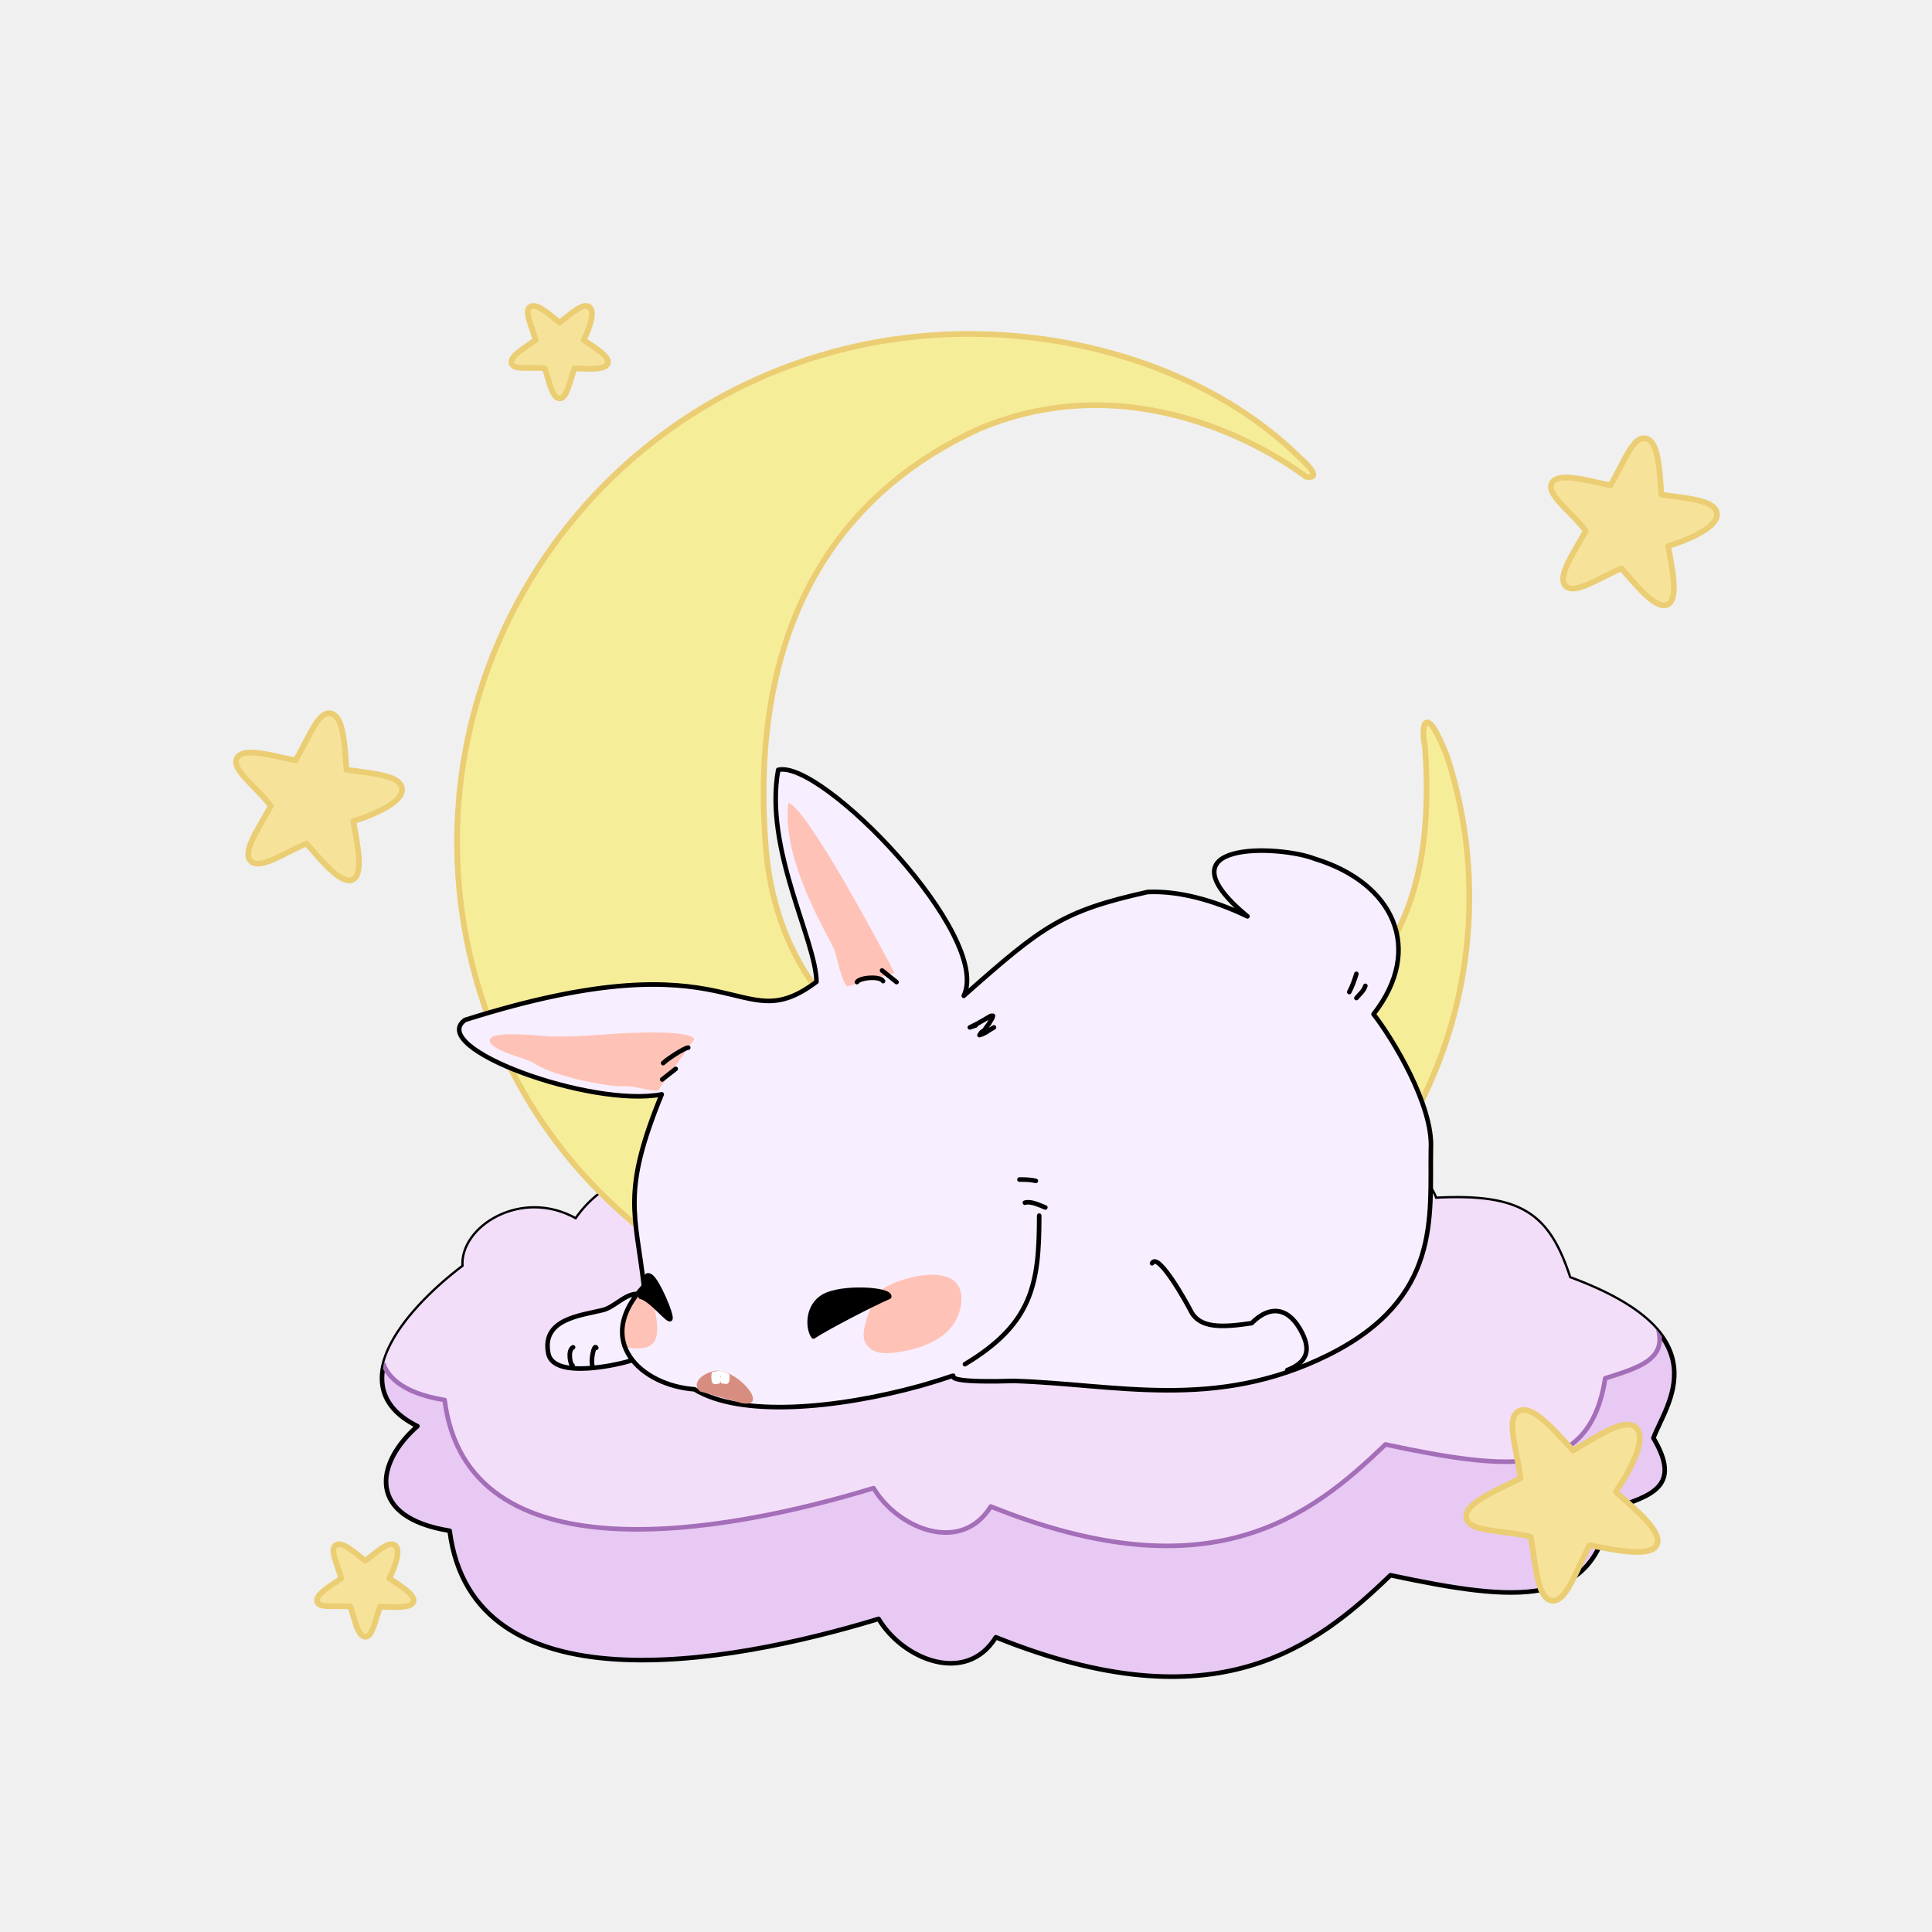
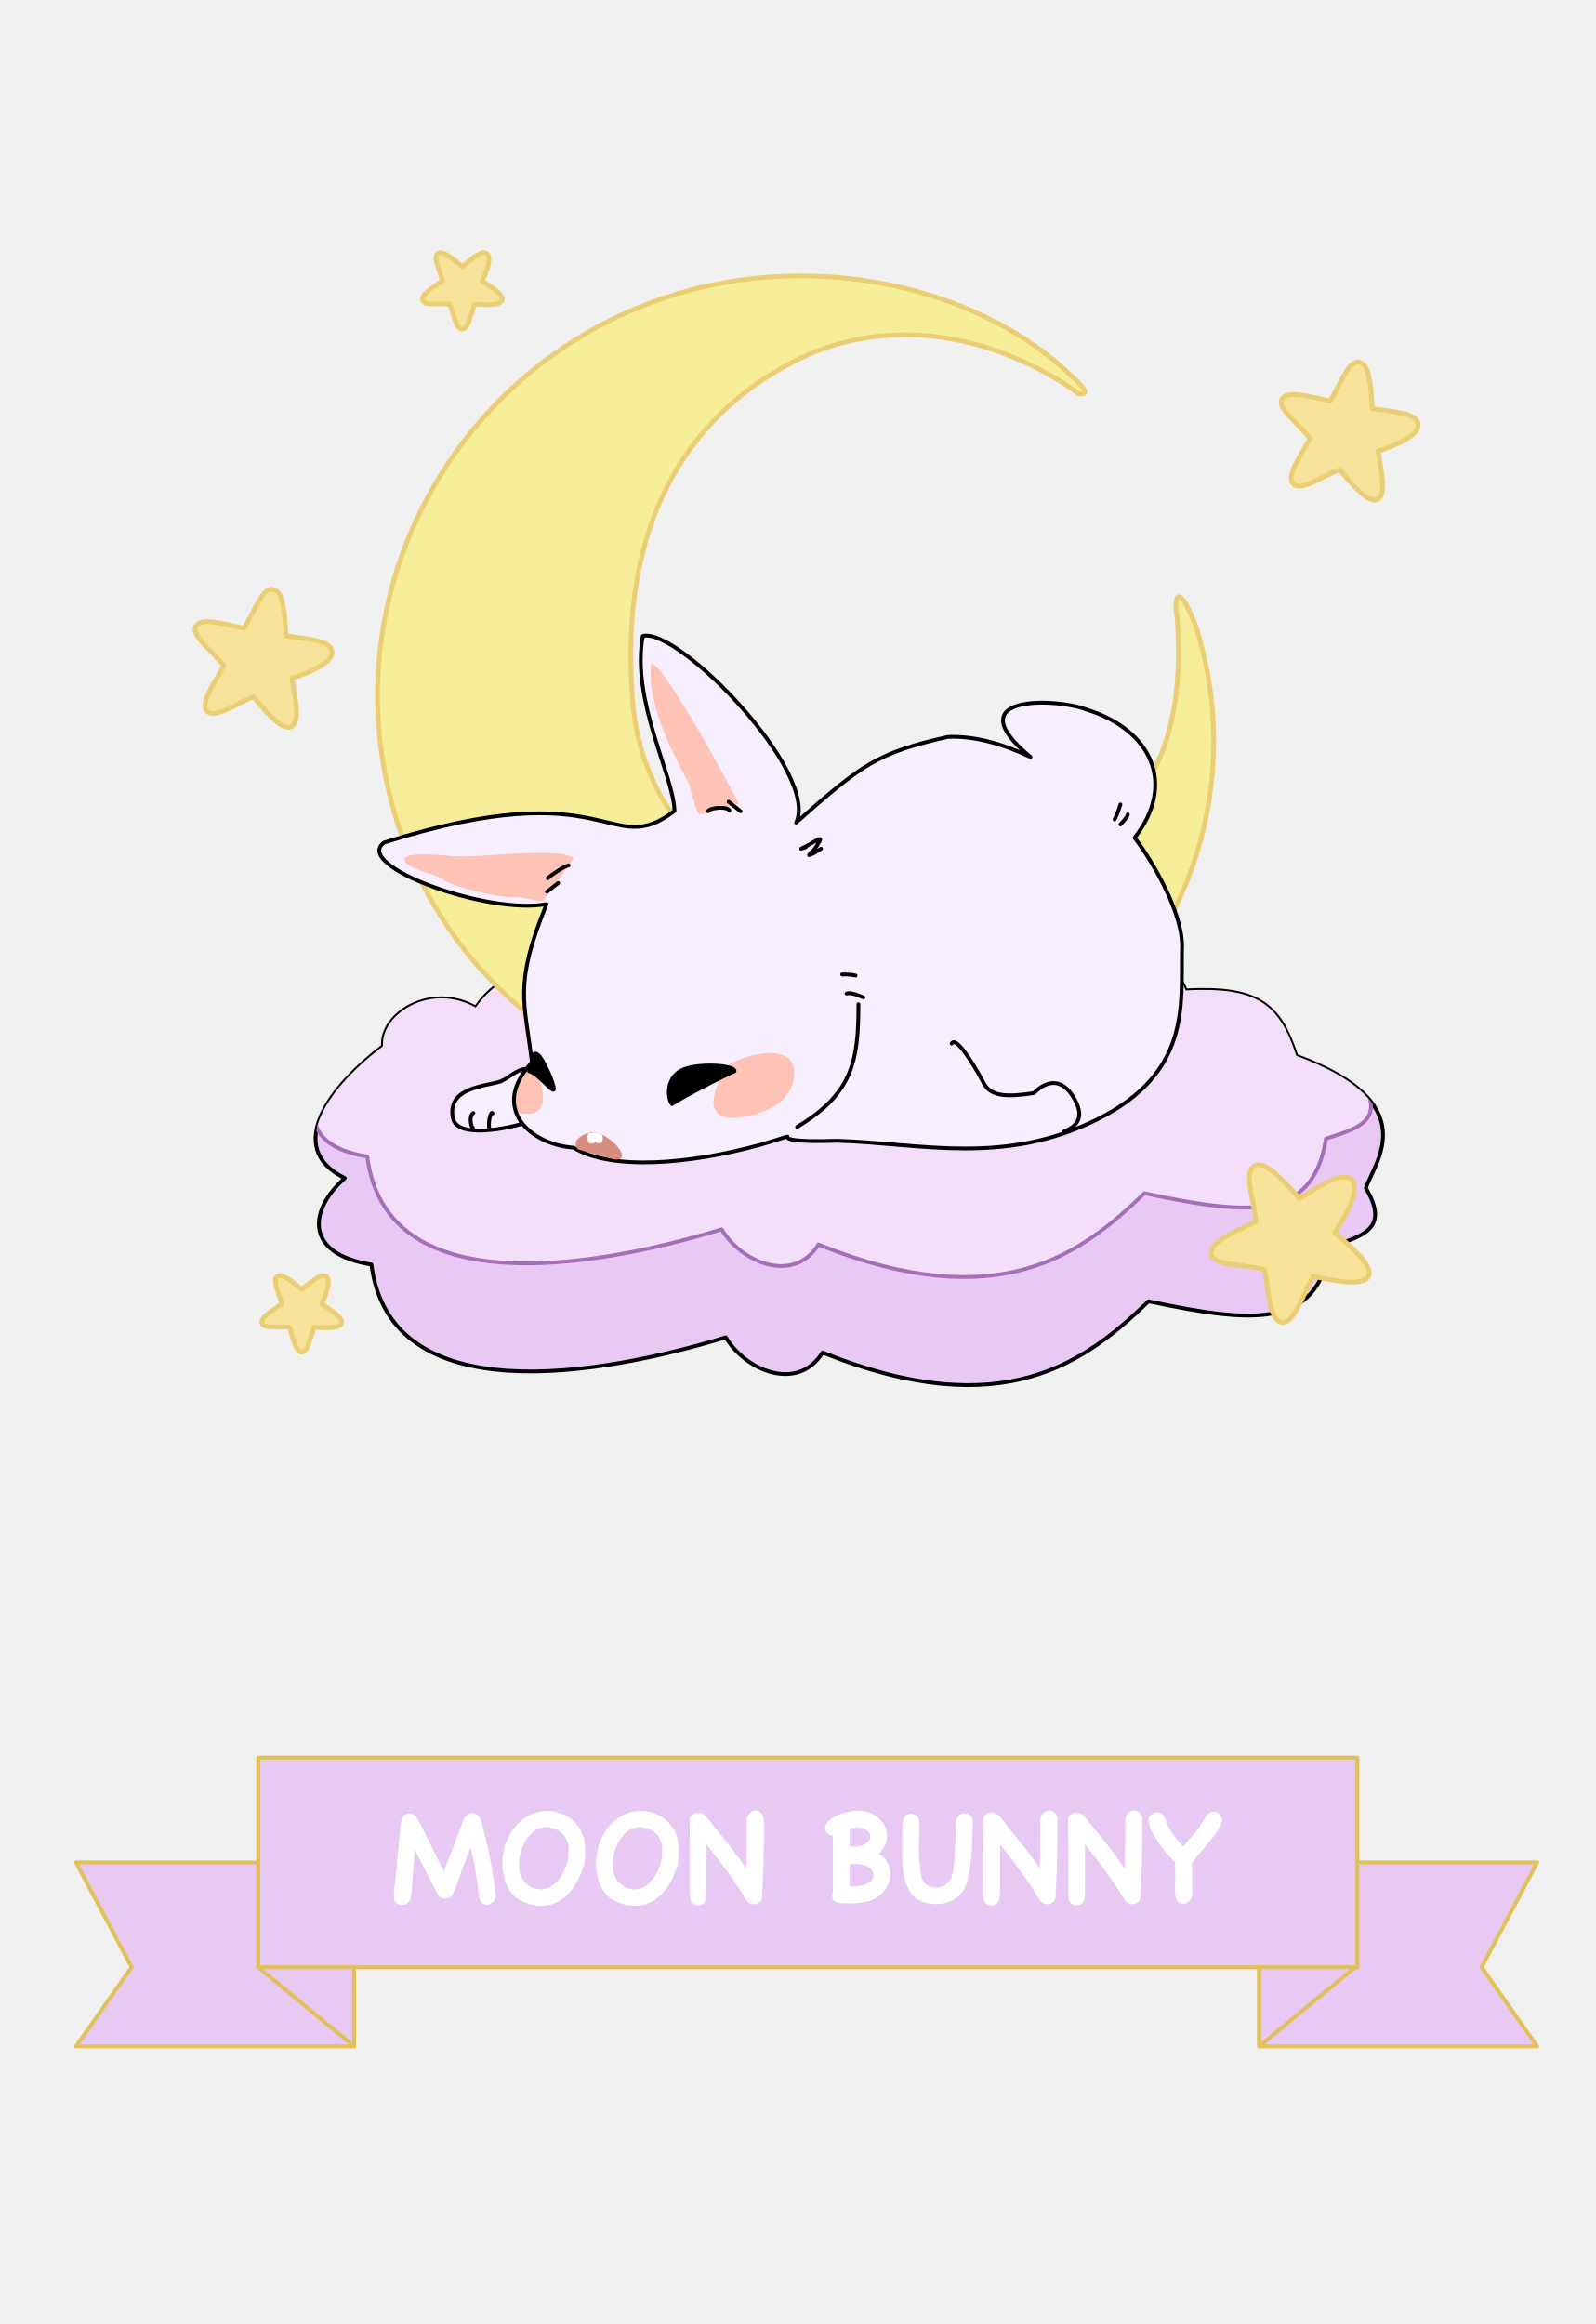
- <svg xmlns="http://www.w3.org/2000/svg" xmlns:ns1="http://vectornator.io" xmlns:xlink="http://www.w3.org/1999/xlink" height="100%" stroke-miterlimit="10" style="fill-rule:nonzero;clip-rule:evenodd;stroke-linecap:round;stroke-linejoin:round;" version="1.1" viewBox="0 0 2000 2000" width="100%" xml:space="preserve">
+ <svg xmlns="http://www.w3.org/2000/svg" xmlns:ns1="http://vectornator.io" xmlns:xlink="http://www.w3.org/1999/xlink" height="100%" stroke-miterlimit="10" style="fill-rule:nonzero;clip-rule:evenodd;stroke-linecap:round;stroke-linejoin:round;" version="1.1" viewBox="0 0 2000 2912.22" width="100%" xml:space="preserve">
  <defs>
    <path d="M479.998 1310.89C476.772 1270.89 539.809 1230.46 596.249 1262.6C655.98 1174.35 811.258 1205.67 876.82 1241.73C978.634 1173.18 1070.67 1145.83 1237.68 1199.5C1275.86 1158.88 1462.87 1173.67 1485.88 1241.05C1575.59 1236.3 1603.16 1257.7 1624.56 1323.05C1785.03 1381.99 1723.81 1454.64 1711.63 1488.67C1741.21 1538.61 1710.53 1548.55 1666.9 1562.18C1650.8 1665.74 1570.52 1658.54 1439.39 1630.66C1362.11 1705.17 1258.63 1786.68 1030.89 1694.87C999.833 1744.93 934.271 1717.53 909.535 1675.86C751.388 1724.05 488.995 1769.56 465.482 1584.65C379.216 1570.77 388.418 1514.66 432.126 1476.35C353.912 1437.68 415.586 1359.64 479.998 1310.89Z" id="Fill" />
  </defs>
  <g id="All" ns1:layerName="All">
    <g opacity="1" ns1:layerName="Group 1">
      <use fill="#e7c9f3" fill-rule="nonzero" opacity="1" stroke="#000000" stroke-linecap="round" stroke-linejoin="round" stroke-width="4.747" ns1:layerName="Curve 16" xlink:href="#Fill" />
      <clipPath clip-rule="nonzero" id="ClipPath">
        <use xlink:href="#Fill" />
      </clipPath>
      <g clip-path="url(#ClipPath)">
        <path d="M474.791 1175.52C471.565 1135.52 534.602 1095.09 591.042 1127.22C650.773 1038.98 806.051 1070.3 871.613 1106.36C973.428 1037.8 1065.46 1010.46 1232.48 1064.13C1270.65 1023.5 1457.66 1038.29 1480.67 1105.67C1570.39 1100.93 1597.95 1122.33 1619.35 1187.68C1779.83 1246.62 1718.6 1319.27 1706.42 1353.3C1736 1403.24 1705.32 1413.18 1661.69 1426.81C1645.59 1530.37 1565.31 1523.17 1434.19 1495.29C1356.91 1569.79 1253.42 1651.31 1025.68 1559.5C994.626 1609.56 929.064 1582.15 904.328 1540.49C746.181 1588.68 483.788 1634.18 460.275 1449.28C374.01 1435.4 383.211 1379.29 426.919 1340.98C348.705 1302.3 410.38 1224.27 474.791 1175.52Z" fill="#f3defa" fill-rule="nonzero" opacity="1" stroke="#a46eb8" stroke-linecap="round" stroke-linejoin="round" stroke-width="4.747" ns1:layerName="Curve 27" />
      </g>
    </g>
    <path d="M859.997 364.949C579.56 442.545 414.907 731.955 492.221 1011.37C569.536 1290.79 855.904 1439.81 1139.97 1376.8C1425.83 1341.62 1582.8 1045.23 1498.17 783.468C1474.41 722.556 1470.69 753.969 1475.22 773.207C1488.56 966.53 1418 1045.31 1242.27 1136.57C1001.65 1182.17 809.243 1081.26 792.834 878.164C774.937 656.645 860.044 513.642 1014.47 443.556C1173.74 377.118 1315.51 466.095 1352.08 493.557C1370.09 496.301 1350.85 478.402 1344.83 473.135C1235.96 365.643 1039.74 315.216 859.997 364.949Z" fill="#f6ed99" fill-rule="nonzero" opacity="1" stroke="#ebcd73" stroke-linecap="round" stroke-linejoin="round" stroke-width="5.882" ns1:layerName="Moon" />
    <path d="M845.235 1016.34C762.246 1078.86 767.573 965.298 481.333 1055.87C441.275 1085 612.298 1147 685.001 1132.87C643.133 1235.1 657.789 1255.66 666.628 1331.44C613.399 1388.17 664.097 1434.29 718.883 1438.2C766.381 1467.41 865.456 1458.67 953.05 1434.54C1029.71 1412.27 933.78 1433.1 1049.67 1429.53C1154.94 1432.8 1257.99 1461.04 1375.25 1402.6C1492.5 1344.15 1480.08 1259.33 1481.25 1189.14C1483.72 1143.97 1441.02 1074.22 1421.89 1049.86C1474.43 982.616 1443.28 914.047 1360.83 888.936C1324.89 874.831 1196.14 869.501 1291.37 948.626C1255.78 931.543 1219.78 921.961 1187.93 923.407C1099.05 943.273 1079.22 958.691 997.704 1030.86C1027.47 968.602 850.166 785.796 805.58 796.978C790.699 878.3 844.66 973.007 845.235 1016.34ZM659.63 1339.43C646.836 1339.43 636.184 1353.14 624.077 1356.16C601.531 1361.8 560.417 1365.15 567.612 1401.13C573.131 1428.72 642.6 1412.03 653.356 1408.45" fill="#f7efff" fill-rule="nonzero" opacity="1" stroke="none" ns1:layerName="Base rabbit" />
    <path d="M913.515 1334.57C932.814 1320.79 999.529 1304 995.12 1348.09C991.82 1381.09 961.037 1394.55 932.84 1399.25C920.038 1401.38 901.331 1403.88 895.028 1388.12C889.706 1374.82 906.818 1339.36 913.515 1334.57ZM652.357 1347.06C658.524 1350.24 658.473 1328.38 665.479 1333.63C673.931 1339.97 677.539 1352.9 679.108 1362.31C683.401 1388.07 677.619 1399.53 649.245 1394.8C642.167 1377.08 639.754 1374.27 652.357 1347.06ZM876.949 1021.12C871.057 1015.23 866.614 992.259 864.268 984.635C860.944 973.834 808.3 892.369 816.084 831.261C834.584 834.344 917.205 989.624 925.987 1007.19M681.034 1129.16C668.44 1129.1 658.551 1124.01 646.133 1124.45C625.058 1125.21 569.27 1112.62 552.225 1100.32C545.564 1095.51 506.086 1087.43 507.007 1076.59C507.894 1066.15 562.239 1072.63 568.479 1072.86C599.657 1074.02 632.128 1069.53 663.029 1068.96C671.467 1068.81 713.239 1067.57 718.91 1075.45" fill="#ffc2b6" fill-rule="nonzero" opacity="1" stroke="none" ns1:layerName="Cheek" />
    <path d="M845.235 1016.34C762.246 1078.86 767.573 965.298 481.333 1055.87C441.275 1085 612.298 1147 685.001 1132.87C643.133 1235.1 657.789 1255.66 666.628 1331.44C613.399 1388.17 664.097 1434.29 718.883 1438.2C766.381 1467.41 865.456 1458.67 953.05 1434.54C1029.71 1412.27 933.78 1433.1 1049.67 1429.53C1154.94 1432.8 1257.99 1461.04 1375.25 1402.6C1492.5 1344.15 1480.08 1259.33 1481.25 1189.14C1483.72 1143.97 1441.02 1074.22 1421.89 1049.86C1474.43 982.616 1443.28 914.047 1360.83 888.936C1324.89 874.831 1196.14 869.501 1291.37 948.626C1255.78 931.543 1219.78 921.961 1187.93 923.407C1099.05 943.273 1079.22 958.691 997.704 1030.86C1027.47 968.602 850.166 785.796 805.58 796.978C790.699 878.3 844.66 973.007 845.235 1016.34ZM1192.61 1307.72C1198.87 1295.22 1229.05 1349.82 1232.63 1356.97C1241.68 1375.07 1264.07 1374.45 1295.63 1369.76C1315.94 1349.48 1335.19 1354.29 1348.05 1380.05C1357.1 1398.2 1352.77 1410.47 1332.63 1418.3M659.63 1339.43C646.836 1339.43 636.184 1353.14 624.077 1356.16C601.531 1361.8 560.417 1365.15 567.612 1401.13C573.131 1428.72 642.6 1412.03 653.356 1408.45" fill="none" opacity="1" stroke="#000000" stroke-linecap="round" stroke-linejoin="round" stroke-width="4.747" ns1:layerName="Rabbit outline" />
    <path d="M842.072 1383.49C836.168 1375.65 834.873 1351.66 853.382 1341.6C871.891 1331.55 921.687 1334.36 920.521 1342.38C901.024 1350.96 857.99 1373.21 842.072 1383.49ZM694.04 1365.1C695.352 1360.58 680.853 1326.42 673.858 1321.46C666.862 1316.51 668.367 1326.71 663.186 1342.41C674.111 1344.58 692.729 1369.62 694.04 1365.1Z" fill="#000000" fill-rule="nonzero" opacity="1" stroke="#000000" stroke-linecap="round" stroke-linejoin="round" stroke-width="4.747" ns1:layerName="Eyes" />
    <path d="M1075.79 1258.43C1075.79 1329.39 1068.7 1370.32 998.907 1412.2M1060.98 1245.03C1066.88 1243.07 1076.18 1247.59 1082.14 1249.97M1055.34 1221.05C1061.04 1221.05 1066.73 1221.08 1072.26 1222.46M1009.96 1061.56L1006.96 1062.56L1003.97 1063.56L1011.95 1059.56L1018.94 1055.57L1023.93 1052.58L1025.93 1051.58L1027.93 1051.58L1026.93 1054.57L1024.93 1057.57L1023.93 1059.56L1020.94 1063.56L1018.94 1066.55L1015.95 1068.55L1013.95 1071.54L1016.94 1070.55L1020.94 1068.55L1023.93 1066.55L1028.92 1063.56M928.093 1016.64L913.118 1004.66M914.116 1015.64C911.384 1010.17 889.576 1011.81 887.161 1016.64M712.453 1084.52C708.774 1084.52 690.785 1096.21 686.497 1100.5M699.475 1106.49L685.498 1117.47M592.713 1413.41C590.902 1414.32 586.908 1397.9 593.246 1394.73M613.523 1414.48C611.059 1409.55 614.876 1390.5 617.258 1395.27M1404.12 1008.14C1402.14 1014.66 1399.92 1020.85 1396.78 1026.92M1413.4 1020.55C1411.8 1025.82 1407.55 1029.02 1404.17 1033.15" fill="none" opacity="1" stroke="#000000" stroke-linecap="round" stroke-linejoin="round" stroke-width="4.747" ns1:layerName="Fur line" />
    <path d="M579.374 412.448C571.685 412.448 568.458 394.821 563.997 381.291C549.498 379.653 531.988 383.607 529.612 376.295C527.236 368.982 542.756 360.271 554.493 352.042C550.34 337.098 542.399 322.316 548.62 317.796C554.84 313.277 566.772 323.615 579.374 333.965C593.316 322.773 603.908 313.277 610.128 317.796C616.349 322.316 610.591 339.205 604.255 352.042C615.226 359.429 631.511 368.982 629.136 376.295C626.76 383.607 606.378 381.759 594.751 381.291C589.524 395.242 587.063 412.448 579.374 412.448ZM1620.62 606.463C1611.38 596.739 1629.79 571.462 1641.54 549.552C1626.17 529.246 1600.12 511.858 1606.51 500.061C1612.9 488.264 1642.58 497.417 1667.1 502.364C1681 479.144 1690.15 451.327 1703.34 453.759C1716.54 456.191 1717.81 483.712 1719.88 512.092C1750.79 516.266 1775.54 518.243 1777.3 531.543C1779.07 544.844 1750.79 557.87 1726.93 565.293C1730.78 588.049 1738.28 620.132 1726.18 625.919C1714.08 631.707 1691.9 603.71 1678.52 588.444C1654.59 598.609 1629.87 616.186 1620.62 606.463ZM259.457 891.231C250.212 881.508 268.623 856.23 280.369 834.321C265.007 814.015 238.953 796.627 245.343 784.83C251.734 773.033 281.411 782.185 305.931 787.133C319.835 763.912 328.981 736.095 342.176 738.527C355.37 740.96 356.644 768.481 358.708 796.861C389.626 801.035 414.371 803.012 416.135 816.312C417.899 829.612 389.618 842.639 365.765 850.062C369.615 872.818 377.116 904.9 365.012 910.688C352.908 916.476 330.736 888.479 317.349 873.213C293.421 883.378 268.702 900.954 259.457 891.231ZM1606.34 1656.95C1591.11 1654.79 1589.68 1618.97 1584.66 1590.93C1556.41 1583.6 1520.63 1586.5 1517.98 1571.36C1515.34 1556.21 1548.52 1543.33 1574.08 1530.34C1570.06 1499.58 1558.5 1468.07 1572.08 1460.88C1585.67 1453.68 1606.39 1477.51 1628.43 1501.55C1659.19 1483.31 1682.83 1467.49 1693.88 1478.19C1704.92 1488.89 1688.77 1520.71 1672.61 1544.34C1692.25 1562.06 1721.81 1585.56 1715.05 1599.37C1708.28 1613.18 1668.45 1603.79 1645.56 1599.59C1631.28 1625.74 1621.56 1659.12 1606.34 1656.95ZM378.161 1694.34C370.472 1694.34 367.244 1676.71 362.783 1663.18C348.284 1661.54 330.775 1665.49 328.399 1658.18C326.023 1650.87 341.543 1642.16 353.28 1633.93C349.127 1618.99 341.186 1604.2 347.406 1599.68C353.626 1595.16 365.559 1605.5 378.161 1615.85C392.103 1604.66 402.695 1595.16 408.915 1599.68C415.135 1604.2 409.377 1621.09 403.041 1633.93C414.012 1641.32 430.298 1650.87 427.922 1658.18C425.546 1665.49 405.164 1663.65 393.538 1663.18C388.311 1677.13 385.849 1694.34 378.161 1694.34Z" fill="#f6e299" fill-rule="nonzero" opacity="1" stroke="#ebcd73" stroke-linecap="round" stroke-linejoin="round" stroke-width="5.882" ns1:layerName="Stars" />
    <path d="M724.534 1440.38C713.181 1429.02 734.37 1418.23 743.727 1418.95C766.633 1420.72 796.06 1457.37 768.115 1452.59" fill="#d78d7f" fill-rule="nonzero" opacity="1" stroke="none" ns1:layerName="Mouth" />
    <path d="M743.937 1419.16C743.937 1419.16 736.694 1420.03 736.867 1420.74C736.04 1424.16 735.997 1431.78 738.698 1432.56C740.538 1433.1 743.097 1432.59 745.47 1431.89C746.728 1428.05 745.147 1423.07 745.863 1424.06C746.578 1425.06 745.099 1429.22 746.777 1432.03C748.471 1432.15 752.577 1433.21 753.578 1432.16C755.937 1429.7 755.232 1424.7 755.143 1423.01C752.941 1420.62 745.725 1419.12 745.081 1419.14" fill="#ffffff" fill-rule="nonzero" opacity="1" stroke="none" ns1:layerName="Teeth" />
+     <g opacity="1" ns1:layerName="Group 2">
+       <g opacity="1" ns1:layerName="Group 1">
+         <path d="M95.309 2333.83L443.682 2333.83L443.682 2564.27L95.309 2564.27L164.984 2465.15L95.309 2333.83Z" fill="#e7c9f3" fill-rule="nonzero" opacity="1" stroke="#e2c05a" stroke-linecap="butt" stroke-linejoin="round" stroke-width="4.91" ns1:layerName="Rectangle 2" />
+         <path d="M1926.43 2333.83L1578.05 2333.83L1578.05 2564.27L1926.43 2564.27L1856.75 2465.15L1926.43 2333.83Z" fill="#e7c9f3" fill-rule="nonzero" opacity="1" stroke="#e2c05a" stroke-linecap="butt" stroke-linejoin="round" stroke-width="4.91" ns1:layerName="Rectangle 4" />
+         <path d="M323.653 2202.51L1701 2202.51L1701 2465.15L323.653 2465.15L323.653 2202.51Z" fill="#e7c9f3" fill-rule="nonzero" opacity="1" stroke="#e2c05a" stroke-linecap="butt" stroke-linejoin="round" stroke-width="4.91" ns1:layerName="Rectangle 1" />
+         <path d="M323.653 2465.15L443.682 2465.15L443.682 2564.27L323.653 2465.15Z" fill="#e7c9f3" fill-rule="nonzero" opacity="1" stroke="#e2c05a" stroke-linecap="butt" stroke-linejoin="round" stroke-width="4.91" ns1:layerName="Rectangle 3" />
+         <path d="M1698.08 2465.15L1578.05 2465.15L1578.05 2564.27L1698.08 2465.15Z" fill="#e7c9f3" fill-rule="nonzero" opacity="1" stroke="#e2c05a" stroke-linecap="butt" stroke-linejoin="round" stroke-width="4.91" ns1:layerName="Rectangle 5" />
+       </g>
+       <g fill="#ffffff" opacity="1" stroke="none" ns1:layerName="Text 1">
+         <path d="M621.264 2376.01C620.917 2378.55 619.992 2380.72 618.49 2382.51C616.988 2384.3 615.254 2385.54 613.29 2386.23C611.325 2386.93 609.303 2386.96 607.223 2386.32C605.143 2385.68 603.409 2384.15 602.022 2381.73C600.867 2379.76 600.202 2377.71 600.029 2375.57C599.856 2373.43 599.653 2371.21 599.422 2368.9C599.191 2366.36 598.931 2364.13 598.642 2362.23C598.353 2360.32 598.036 2358.09 597.689 2355.55C596.649 2348.62 595.493 2341.77 594.222 2335.01C592.951 2328.25 591.506 2321.46 589.888 2314.64C587.577 2320.42 585.381 2326.14 583.301 2331.8C581.221 2337.47 579.141 2343.19 577.061 2348.96C575.443 2353.24 573.854 2357.54 572.294 2361.88C570.734 2366.21 568.914 2370.4 566.834 2374.45C566.14 2375.83 564.985 2376.96 563.367 2377.83C561.749 2378.69 560.016 2379.18 558.167 2379.3C556.318 2379.41 554.584 2379.15 552.966 2378.52C551.348 2377.88 550.135 2376.81 549.326 2375.31C544.357 2365.72 539.446 2356.19 534.592 2346.71C529.738 2337.23 524.885 2327.7 520.031 2318.11C519.453 2324 518.933 2329.93 518.471 2335.88C518.009 2341.83 517.489 2347.75 516.911 2353.64C516.795 2355.49 516.68 2357.75 516.564 2360.4C516.449 2363.06 516.246 2365.75 515.958 2368.47C515.669 2371.18 515.322 2373.78 514.918 2376.27C514.513 2378.75 513.849 2380.69 512.924 2382.07C511.537 2384.38 509.717 2385.89 507.464 2386.58C505.21 2387.27 503.015 2387.33 500.877 2386.75C498.739 2386.18 496.948 2384.99 495.503 2383.2C494.059 2381.41 493.394 2379.13 493.51 2376.35C493.741 2371.61 494.145 2366.93 494.723 2362.31C495.301 2357.69 495.821 2353.01 496.283 2348.27C497.208 2337.99 498.161 2327.76 499.143 2317.59C500.126 2307.42 501.079 2297.13 502.003 2286.73C502.235 2283.73 502.841 2280.96 503.824 2278.41C504.806 2275.87 506.915 2274.08 510.151 2273.04C511.422 2272.58 512.751 2272.4 514.137 2272.52C515.524 2272.64 516.795 2273.04 517.951 2273.73C520.493 2275.35 522.487 2277.58 523.931 2280.41C525.376 2283.24 526.734 2285.93 528.005 2288.47C530.201 2292.63 532.339 2296.82 534.419 2301.03C536.499 2305.25 538.579 2309.44 540.659 2313.6C543.201 2318.92 545.773 2324.15 548.373 2329.29C550.973 2334.43 553.66 2339.6 556.433 2344.8C557.127 2343.07 557.791 2341.34 558.427 2339.6C559.062 2337.87 559.727 2336.14 560.42 2334.4C561.691 2331.4 562.876 2328.37 563.974 2325.3C565.071 2322.24 566.198 2319.21 567.354 2316.2C568.972 2312.27 570.503 2308.4 571.947 2304.59C573.392 2300.77 574.808 2296.9 576.194 2292.97C577.35 2290.09 578.448 2286.97 579.488 2283.61C580.528 2280.26 582.204 2277.43 584.515 2275.12C586.133 2273.39 587.895 2272.35 589.802 2272C591.709 2271.65 593.5 2271.8 595.175 2272.43C596.851 2273.07 598.353 2274.14 599.682 2275.64C601.011 2277.14 601.965 2278.88 602.542 2280.84C603.236 2283.5 604.045 2286.5 604.969 2289.85C605.894 2293.21 606.703 2296.21 607.396 2298.87C608.667 2303.72 609.823 2308.49 610.863 2313.17C611.903 2317.85 612.885 2322.62 613.81 2327.47C615.428 2335.44 616.843 2343.33 618.057 2351.13C619.27 2358.93 620.339 2366.82 621.264 2374.79L621.264 2376.01Z" />
+         <path d="M732.03 2336.31C730.065 2342.78 727.552 2349.11 724.489 2355.29C721.427 2361.47 717.7 2366.99 713.309 2371.85C708.917 2376.7 703.804 2380.63 697.968 2383.63C692.132 2386.64 685.458 2388.14 677.947 2388.14C673.093 2387.91 669.251 2387.48 666.419 2386.84C663.588 2386.2 660.844 2385.25 658.186 2383.98C653.448 2382.59 649.374 2380.37 645.965 2377.31C642.556 2374.24 639.696 2370.69 637.384 2366.65C635.073 2362.6 633.311 2358.3 632.097 2353.73C630.884 2349.17 630.104 2344.75 629.757 2340.47C629.18 2332.96 629.815 2325.33 631.664 2317.59C633.513 2309.85 636.46 2302.71 640.505 2296.18C644.549 2289.65 649.634 2284.05 655.759 2279.37C661.884 2274.69 668.875 2271.6 676.733 2270.09C680.778 2269.4 684.88 2269.17 689.041 2269.4C693.201 2269.63 697.246 2270.44 701.175 2271.83C704.41 2272.98 707.415 2274.31 710.189 2275.81C712.962 2277.32 715.62 2279.22 718.162 2281.53C721.514 2284.54 724.345 2288.01 726.656 2291.93C728.967 2295.86 730.643 2299.97 731.683 2304.24C732.954 2309.67 733.532 2315.05 733.416 2320.36C733.301 2325.68 732.839 2330.99 732.03 2336.31ZM687.134 2365.61C690.601 2364.1 693.634 2362.11 696.234 2359.62C698.835 2357.14 701.117 2354.4 703.081 2351.39C705.046 2348.39 706.693 2345.18 708.022 2341.77C709.351 2338.36 710.535 2334.92 711.575 2331.46C712.269 2327.07 712.644 2322.56 712.702 2317.94C712.76 2313.31 711.806 2308.92 709.842 2304.76C708.224 2301.29 705.768 2298.32 702.475 2295.83C699.181 2293.35 695.57 2291.62 691.641 2290.63C687.712 2289.65 683.754 2289.45 679.767 2290.03C675.78 2290.61 672.226 2292.17 669.106 2294.71C664.715 2298.41 661.161 2302.54 658.446 2307.1C655.73 2311.67 653.679 2316.72 652.292 2322.27C651.136 2326.66 650.501 2331.28 650.385 2336.14C650.27 2340.99 651.021 2345.61 652.639 2350C653.91 2353.24 655.788 2356.19 658.272 2358.84C660.757 2361.5 663.559 2363.58 666.679 2365.09C669.8 2366.59 673.122 2367.43 676.647 2367.6C680.171 2367.77 683.667 2367.11 687.134 2365.61Z" />
+         <path d="M849.383 2336.31C847.418 2342.78 844.905 2349.11 841.843 2355.29C838.78 2361.47 835.053 2366.99 830.662 2371.85C826.271 2376.7 821.157 2380.63 815.321 2383.63C809.485 2386.64 802.812 2388.14 795.3 2388.14C790.446 2387.91 786.604 2387.48 783.773 2386.84C780.941 2386.2 778.197 2385.25 775.539 2383.98C770.801 2382.59 766.727 2380.37 763.318 2377.31C759.909 2374.24 757.049 2370.69 754.738 2366.65C752.426 2362.6 750.664 2358.3 749.451 2353.73C748.237 2349.17 747.457 2344.75 747.111 2340.47C746.533 2332.96 747.168 2325.33 749.017 2317.59C750.866 2309.85 753.813 2302.71 757.858 2296.18C761.903 2289.65 766.987 2284.05 773.112 2279.37C779.237 2274.69 786.228 2271.6 794.087 2270.09C798.131 2269.4 802.234 2269.17 806.394 2269.4C810.554 2269.63 814.599 2270.44 818.528 2271.83C821.764 2272.98 824.768 2274.31 827.542 2275.81C830.315 2277.32 832.973 2279.22 835.516 2281.53C838.867 2284.54 841.698 2288.01 844.009 2291.93C846.321 2295.86 847.996 2299.97 849.036 2304.24C850.308 2309.67 850.885 2315.05 850.77 2320.36C850.654 2325.68 850.192 2330.99 849.383 2336.31ZM804.487 2365.61C807.954 2364.1 810.988 2362.11 813.588 2359.62C816.188 2357.14 818.47 2354.4 820.435 2351.39C822.399 2348.39 824.046 2345.18 825.375 2341.77C826.704 2338.36 827.888 2334.92 828.929 2331.46C829.622 2327.07 829.997 2322.56 830.055 2317.94C830.113 2313.31 829.16 2308.92 827.195 2304.76C825.577 2301.29 823.122 2298.32 819.828 2295.83C816.534 2293.35 812.923 2291.62 808.994 2290.63C805.065 2289.65 801.107 2289.45 797.12 2290.03C793.133 2290.61 789.58 2292.17 786.459 2294.71C782.068 2298.41 778.515 2302.54 775.799 2307.1C773.083 2311.67 771.032 2316.72 769.645 2322.27C768.49 2326.66 767.854 2331.28 767.738 2336.14C767.623 2340.99 768.374 2345.61 769.992 2350C771.263 2353.24 773.141 2356.19 775.626 2358.84C778.11 2361.5 780.912 2363.58 784.033 2365.09C787.153 2366.59 790.475 2367.43 794 2367.6C797.525 2367.77 801.02 2367.11 804.487 2365.61Z" />
+         <path d="M936.228 2277.72C936.921 2275.41 938.048 2273.5 939.608 2272C941.168 2270.5 942.873 2269.52 944.722 2269.05C946.571 2268.59 948.449 2268.71 950.355 2269.4C952.262 2270.09 953.909 2271.48 955.296 2273.56C955.758 2274.14 956.191 2274.83 956.596 2275.64C957 2276.45 957.202 2277.2 957.202 2277.89C957.434 2294.42 957.347 2310.92 956.942 2327.38C956.538 2343.85 955.873 2360.35 954.949 2376.87C954.949 2379.53 954.111 2381.61 952.435 2383.11C950.76 2384.62 948.853 2385.57 946.715 2385.97C944.577 2386.38 942.41 2386.15 940.215 2385.28C938.019 2384.41 936.401 2382.94 935.361 2380.86C935.246 2380.74 935.188 2380.63 935.188 2380.51L935.188 2380.86C927.676 2368.49 919.76 2356.62 911.44 2345.24C903.119 2333.85 894.452 2322.56 885.438 2311.35L885.438 2350.52C885.438 2355.84 885.438 2360.29 885.438 2363.87C885.438 2367.45 885.381 2370.37 885.265 2372.63C885.149 2374.88 885.005 2376.64 884.832 2377.91C884.658 2379.18 884.398 2380.28 884.052 2381.21C883.012 2383.98 881.423 2385.83 879.285 2386.75C877.147 2387.68 874.98 2387.91 872.784 2387.45C870.589 2386.98 868.682 2385.83 867.064 2383.98C865.446 2382.13 864.637 2379.82 864.637 2377.05C864.637 2375.43 864.637 2372.89 864.637 2369.42C864.637 2365.95 864.637 2362.02 864.637 2357.63C864.637 2353.24 864.637 2348.53 864.637 2343.5C864.637 2338.48 864.637 2333.54 864.637 2328.68C864.637 2323.83 864.608 2319.29 864.551 2315.08C864.493 2310.86 864.464 2307.3 864.464 2304.42C864.464 2300.49 864.406 2296.59 864.291 2292.71C864.175 2288.84 864.175 2284.94 864.291 2281.01C864.291 2279.05 864.782 2277.37 865.764 2275.99C866.746 2274.6 867.989 2273.53 869.491 2272.78C870.993 2272.03 872.611 2271.6 874.344 2271.48C876.078 2271.36 877.754 2271.6 879.371 2272.17C880.758 2272.64 882.174 2273.59 883.618 2275.03C885.063 2276.48 886.478 2278.04 887.865 2279.71C889.252 2281.39 890.552 2283.07 891.765 2284.74C892.979 2286.42 893.99 2287.77 894.799 2288.81C897.804 2292.51 901.27 2296.76 905.199 2301.55C909.129 2306.35 912.769 2310.89 916.12 2315.16C919.471 2319.55 922.736 2323.95 925.914 2328.34C929.092 2332.73 932.183 2337.12 935.188 2341.51C935.535 2330.99 935.766 2320.54 935.881 2310.14C935.997 2299.73 936.055 2289.28 936.055 2278.76L936.228 2277.72Z" />
+         <path d="M1052.89 2384.67C1047.92 2384.1 1044.89 2382.45 1043.79 2379.73C1042.69 2377.02 1042.66 2374.04 1043.7 2370.81L1043.7 2300.43C1041.85 2300.43 1040.2 2299.94 1038.76 2298.95C1037.32 2297.97 1036.16 2296.73 1035.29 2295.23C1034.43 2293.73 1033.99 2292.08 1033.99 2290.29C1033.99 2288.5 1034.51 2286.85 1035.55 2285.35C1037.86 2281.88 1040.84 2279.16 1044.48 2277.2C1048.12 2275.24 1051.91 2273.62 1055.83 2272.35C1061.96 2270.38 1068.11 2269.28 1074.3 2269.05C1080.48 2268.82 1086.57 2270.09 1092.58 2272.87C1098.01 2275.41 1102.29 2278.7 1105.41 2282.75C1108.53 2286.79 1110.5 2291.1 1111.3 2295.66C1112.11 2300.23 1111.71 2304.91 1110.09 2309.7C1108.47 2314.5 1105.58 2318.98 1101.42 2323.14C1106.86 2326.6 1110.73 2330.73 1113.04 2335.53C1115.35 2340.33 1116.3 2345.27 1115.9 2350.35C1115.49 2355.44 1113.88 2360.35 1111.04 2365.09C1108.21 2369.82 1104.37 2373.93 1099.52 2377.39C1096.63 2379.47 1093.25 2381.06 1089.38 2382.16C1085.51 2383.26 1081.52 2384.04 1077.42 2384.5C1073.31 2384.96 1069.24 2385.19 1065.2 2385.19C1061.15 2385.19 1057.45 2385.08 1054.1 2384.85L1052.89 2384.67ZM1089.81 2340.64C1087.73 2339.26 1085.71 2338.22 1083.74 2337.52C1081.78 2336.83 1079.78 2336.37 1077.76 2336.14C1075.74 2335.91 1073.69 2335.85 1071.61 2335.96C1069.53 2336.08 1067.28 2336.19 1064.85 2336.31L1064.85 2364.05C1067.39 2364.05 1070.11 2363.96 1073 2363.79C1075.88 2363.61 1078.66 2363.15 1081.32 2362.4C1083.97 2361.65 1086.46 2360.58 1088.77 2359.19C1091.08 2357.8 1092.93 2355.9 1094.32 2353.47C1094.66 2350.7 1094.61 2348.3 1094.14 2346.28C1093.68 2344.26 1092.24 2342.38 1089.81 2340.64ZM1064.85 2313.95C1066.93 2313.95 1069.01 2313.95 1071.09 2313.95C1073.17 2313.95 1075.22 2313.75 1077.24 2313.34C1079.26 2312.94 1081.23 2312.27 1083.14 2311.35C1085.04 2310.42 1086.75 2309.1 1088.25 2307.36C1090.45 2304.94 1091.23 2302.36 1090.59 2299.65C1089.95 2296.93 1088.31 2294.77 1085.65 2293.15C1082.65 2291.18 1079.24 2290.17 1075.42 2290.11C1071.61 2290.06 1068.08 2290.49 1064.85 2291.41L1064.85 2313.95Z" />
+         <path d="M1198.15 2281.19C1198.84 2278.88 1199.97 2276.97 1201.53 2275.47C1203.09 2273.96 1204.79 2272.98 1206.64 2272.52C1208.49 2272.06 1210.37 2272.17 1212.28 2272.87C1214.18 2273.56 1215.83 2274.95 1217.22 2277.03C1217.68 2277.6 1218.11 2278.3 1218.52 2279.11C1218.92 2279.92 1219.12 2280.67 1219.12 2281.36C1219.12 2282.63 1219.07 2284.77 1218.95 2287.77C1218.83 2290.78 1218.75 2293.84 1218.69 2296.96C1218.63 2300.08 1218.55 2302.86 1218.43 2305.28C1218.31 2307.71 1218.26 2308.98 1218.26 2309.1C1218.03 2315.34 1217.62 2321.55 1217.04 2327.73C1216.47 2333.91 1215.66 2340.12 1214.62 2346.36C1213.69 2351.22 1212.59 2355.7 1211.32 2359.8C1210.05 2363.9 1208.32 2367.54 1206.12 2370.72C1203.93 2373.9 1201.15 2376.64 1197.8 2378.95C1194.45 2381.26 1190.29 2383.11 1185.32 2384.5C1183.36 2385.08 1181.31 2385.48 1179.17 2385.71C1177.03 2385.94 1174.98 2386.06 1173.01 2386.06C1167.24 2386.06 1161.34 2384.96 1155.33 2382.77C1148.52 2380.11 1143.37 2375.72 1139.91 2369.59C1136.44 2363.47 1134.01 2356.62 1132.63 2349.05C1131.24 2341.48 1130.57 2333.83 1130.63 2326.08C1130.69 2318.34 1130.72 2311.52 1130.72 2305.63C1130.72 2303.2 1130.75 2300.75 1130.81 2298.26C1130.86 2295.78 1130.95 2293.32 1131.07 2290.89C1131.07 2289.16 1131.12 2287.34 1131.24 2285.43C1131.35 2283.53 1131.7 2281.71 1132.28 2279.97C1132.86 2278.24 1133.75 2276.74 1134.97 2275.47C1136.18 2274.2 1137.88 2273.33 1140.08 2272.87C1141.35 2272.64 1142.71 2272.75 1144.15 2273.21C1145.6 2273.68 1146.9 2274.34 1148.05 2275.21C1149.21 2276.07 1150.19 2277.11 1151 2278.33C1151.81 2279.54 1152.21 2280.84 1152.21 2282.23C1152.21 2284.08 1152.21 2285.55 1152.21 2286.65C1152.21 2287.75 1152.21 2288.73 1152.21 2289.59C1152.21 2290.46 1152.18 2291.36 1152.13 2292.28C1152.07 2293.21 1152.04 2294.42 1152.04 2295.92C1151.81 2303.55 1151.69 2311.15 1151.69 2318.72C1151.69 2326.29 1152.16 2333.83 1153.08 2341.34C1153.43 2344.46 1153.95 2347.69 1154.64 2351.04C1155.33 2354.4 1156.72 2357.28 1158.8 2359.71C1160.65 2361.91 1163.05 2363.44 1165.99 2364.31C1168.94 2365.17 1171.95 2365.43 1175.01 2365.09C1178.07 2364.74 1180.96 2363.87 1183.68 2362.49C1186.39 2361.1 1188.5 2359.25 1190 2356.94C1191.5 2354.63 1192.66 2351.91 1193.47 2348.79C1194.28 2345.67 1194.88 2342.44 1195.29 2339.08C1195.69 2335.73 1195.98 2332.41 1196.16 2329.12C1196.33 2325.82 1196.47 2322.79 1196.59 2320.02C1196.82 2316.78 1196.99 2314.01 1197.11 2311.7C1197.22 2309.38 1197.34 2306.61 1197.46 2303.38C1197.57 2300.95 1197.63 2298.52 1197.63 2296.09C1197.63 2293.67 1197.69 2291.24 1197.8 2288.81L1198.15 2281.19Z" />
+         <path d="M1304.06 2277.72C1304.76 2275.41 1305.88 2273.5 1307.44 2272C1309 2270.5 1310.71 2269.52 1312.56 2269.05C1314.4 2268.59 1316.28 2268.71 1318.19 2269.4C1320.1 2270.09 1321.74 2271.48 1323.13 2273.56C1323.59 2274.14 1324.03 2274.83 1324.43 2275.64C1324.83 2276.45 1325.04 2277.2 1325.04 2277.89C1325.27 2294.42 1325.18 2310.92 1324.78 2327.38C1324.37 2343.85 1323.71 2360.35 1322.78 2376.87C1322.78 2379.53 1321.95 2381.61 1320.27 2383.11C1318.59 2384.62 1316.69 2385.57 1314.55 2385.97C1312.41 2386.38 1310.24 2386.15 1308.05 2385.28C1305.85 2384.41 1304.24 2382.94 1303.2 2380.86C1303.08 2380.74 1303.02 2380.63 1303.02 2380.51L1303.02 2380.86C1295.51 2368.49 1287.59 2356.62 1279.27 2345.24C1270.95 2333.85 1262.29 2322.56 1253.27 2311.35L1253.27 2350.52C1253.27 2355.84 1253.27 2360.29 1253.27 2363.87C1253.27 2367.45 1253.21 2370.37 1253.1 2372.63C1252.98 2374.88 1252.84 2376.64 1252.67 2377.91C1252.49 2379.18 1252.23 2380.28 1251.89 2381.21C1250.85 2383.98 1249.26 2385.83 1247.12 2386.75C1244.98 2387.68 1242.81 2387.91 1240.62 2387.45C1238.42 2386.98 1236.52 2385.83 1234.9 2383.98C1233.28 2382.13 1232.47 2379.82 1232.47 2377.05C1232.47 2375.43 1232.47 2372.89 1232.47 2369.42C1232.47 2365.95 1232.47 2362.02 1232.47 2357.63C1232.47 2353.24 1232.47 2348.53 1232.47 2343.5C1232.47 2338.48 1232.47 2333.54 1232.47 2328.68C1232.47 2323.83 1232.44 2319.29 1232.38 2315.08C1232.33 2310.86 1232.3 2307.3 1232.3 2304.42C1232.3 2300.49 1232.24 2296.59 1232.12 2292.71C1232.01 2288.84 1232.01 2284.94 1232.12 2281.01C1232.12 2279.05 1232.62 2277.37 1233.6 2275.99C1234.58 2274.6 1235.82 2273.53 1237.32 2272.78C1238.83 2272.03 1240.45 2271.6 1242.18 2271.48C1243.91 2271.36 1245.59 2271.6 1247.21 2272.17C1248.59 2272.64 1250.01 2273.59 1251.45 2275.03C1252.9 2276.48 1254.31 2278.04 1255.7 2279.71C1257.09 2281.39 1258.39 2283.07 1259.6 2284.74C1260.81 2286.42 1261.82 2287.77 1262.63 2288.81C1265.64 2292.51 1269.1 2296.76 1273.03 2301.55C1276.96 2306.35 1280.6 2310.89 1283.95 2315.16C1287.31 2319.55 1290.57 2323.95 1293.75 2328.34C1296.93 2332.73 1300.02 2337.12 1303.02 2341.51C1303.37 2330.99 1303.6 2320.54 1303.72 2310.14C1303.83 2299.73 1303.89 2289.28 1303.89 2278.76L1304.06 2277.72Z" />
+         <path d="M1410.49 2277.72C1411.19 2275.41 1412.31 2273.5 1413.87 2272C1415.43 2270.5 1417.14 2269.52 1418.99 2269.05C1420.84 2268.59 1422.72 2268.71 1424.62 2269.4C1426.53 2270.09 1428.18 2271.48 1429.56 2273.56C1430.02 2274.14 1430.46 2274.83 1430.86 2275.64C1431.27 2276.45 1431.47 2277.2 1431.47 2277.89C1431.7 2294.42 1431.61 2310.92 1431.21 2327.38C1430.8 2343.85 1430.14 2360.35 1429.22 2376.87C1429.22 2379.53 1428.38 2381.61 1426.7 2383.11C1425.03 2384.62 1423.12 2385.57 1420.98 2385.97C1418.84 2386.38 1416.68 2386.15 1414.48 2385.28C1412.29 2384.41 1410.67 2382.94 1409.63 2380.86C1409.51 2380.74 1409.45 2380.63 1409.45 2380.51L1409.45 2380.86C1401.94 2368.49 1394.03 2356.62 1385.71 2345.24C1377.39 2333.85 1368.72 2322.56 1359.71 2311.35L1359.71 2350.52C1359.71 2355.84 1359.71 2360.29 1359.71 2363.87C1359.71 2367.45 1359.65 2370.37 1359.53 2372.63C1359.42 2374.88 1359.27 2376.64 1359.1 2377.91C1358.93 2379.18 1358.67 2380.28 1358.32 2381.21C1357.28 2383.98 1355.69 2385.83 1353.55 2386.75C1351.41 2387.68 1349.25 2387.91 1347.05 2387.45C1344.86 2386.98 1342.95 2385.83 1341.33 2383.98C1339.71 2382.13 1338.9 2379.82 1338.9 2377.05C1338.9 2375.43 1338.9 2372.89 1338.9 2369.42C1338.9 2365.95 1338.9 2362.02 1338.9 2357.63C1338.9 2353.24 1338.9 2348.53 1338.9 2343.5C1338.9 2338.48 1338.9 2333.54 1338.9 2328.68C1338.9 2323.83 1338.88 2319.29 1338.82 2315.08C1338.76 2310.86 1338.73 2307.3 1338.73 2304.42C1338.73 2300.49 1338.67 2296.59 1338.56 2292.71C1338.44 2288.84 1338.44 2284.94 1338.56 2281.01C1338.56 2279.05 1339.05 2277.37 1340.03 2275.99C1341.01 2274.6 1342.26 2273.53 1343.76 2272.78C1345.26 2272.03 1346.88 2271.6 1348.61 2271.48C1350.34 2271.36 1352.02 2271.6 1353.64 2272.17C1355.02 2272.64 1356.44 2273.59 1357.88 2275.03C1359.33 2276.48 1360.75 2278.04 1362.13 2279.71C1363.52 2281.39 1364.82 2283.07 1366.03 2284.74C1367.25 2286.42 1368.26 2287.77 1369.07 2288.81C1372.07 2292.51 1375.54 2296.76 1379.47 2301.55C1383.4 2306.35 1387.04 2310.89 1390.39 2315.16C1393.74 2319.55 1397 2323.95 1400.18 2328.34C1403.36 2332.73 1406.45 2337.12 1409.45 2341.51C1409.8 2330.99 1410.03 2320.54 1410.15 2310.14C1410.26 2299.73 1410.32 2289.28 1410.32 2278.76L1410.49 2277.72Z" />
+         <path d="M1494.05 2374.79C1493.7 2377.68 1492.63 2380.05 1490.84 2381.9C1489.05 2383.75 1487.03 2384.9 1484.77 2385.37C1482.52 2385.83 1480.35 2385.54 1478.27 2384.5C1476.19 2383.46 1474.69 2381.44 1473.76 2378.43C1473.19 2376.47 1472.81 2374.33 1472.64 2372.02C1472.46 2369.71 1472.41 2367.43 1472.46 2365.17C1472.52 2362.92 1472.61 2360.75 1472.72 2358.67C1472.84 2356.59 1472.9 2354.86 1472.9 2353.47C1472.9 2350.12 1472.87 2346.83 1472.81 2343.59C1472.75 2340.35 1472.72 2337.06 1472.72 2333.71C1467.06 2328.28 1461.89 2322.53 1457.21 2316.46C1452.53 2310.4 1448.34 2303.9 1444.64 2296.96C1443.49 2294.88 1442.39 2292.6 1441.35 2290.11C1440.31 2287.63 1439.73 2285.17 1439.62 2282.75C1439.04 2280.55 1439.27 2278.56 1440.31 2276.77C1441.35 2274.98 1442.77 2273.59 1444.56 2272.61C1446.35 2271.62 1448.31 2271.16 1450.45 2271.22C1452.59 2271.28 1454.52 2272 1456.26 2273.39C1457.53 2274.43 1458.57 2275.64 1459.38 2277.03C1460.19 2278.41 1460.88 2279.89 1461.46 2281.45C1462.04 2283.01 1462.58 2284.6 1463.1 2286.21C1463.62 2287.83 1464.29 2289.33 1465.1 2290.72C1467.52 2295.11 1470.21 2299.19 1473.16 2302.94C1476.1 2306.7 1479.25 2310.42 1482.61 2314.12C1485.61 2310.08 1488.85 2306.29 1492.31 2302.77C1495.78 2299.24 1498.96 2295.46 1501.85 2291.41C1502.42 2290.49 1503.29 2289.07 1504.45 2287.17C1505.6 2285.26 1506.82 2283.27 1508.09 2281.19C1509.36 2279.11 1510.69 2277.17 1512.07 2275.38C1513.46 2273.59 1514.67 2272.4 1515.71 2271.83C1517.56 2270.67 1519.44 2270.15 1521.35 2270.27C1523.25 2270.38 1524.99 2270.96 1526.55 2272C1528.11 2273.04 1529.35 2274.46 1530.27 2276.25C1531.2 2278.04 1531.55 2279.97 1531.31 2282.05C1531.08 2284.25 1530.07 2286.91 1528.28 2290.03C1526.49 2293.15 1524.41 2296.33 1522.04 2299.56C1519.67 2302.8 1517.27 2305.86 1514.85 2308.75C1512.42 2311.64 1510.51 2313.95 1509.13 2315.68C1507.97 2317.07 1506.84 2318.43 1505.75 2319.76C1504.65 2321.08 1503.52 2322.39 1502.37 2323.66C1500.86 2325.39 1499.42 2327.12 1498.03 2328.86C1496.65 2330.59 1495.26 2332.32 1493.87 2334.06C1493.87 2340.64 1493.87 2347.23 1493.87 2353.82C1493.87 2360.4 1493.93 2366.99 1494.05 2373.58L1494.05 2374.79Z" />
+       </g>
+     </g>
  </g>
</svg>
